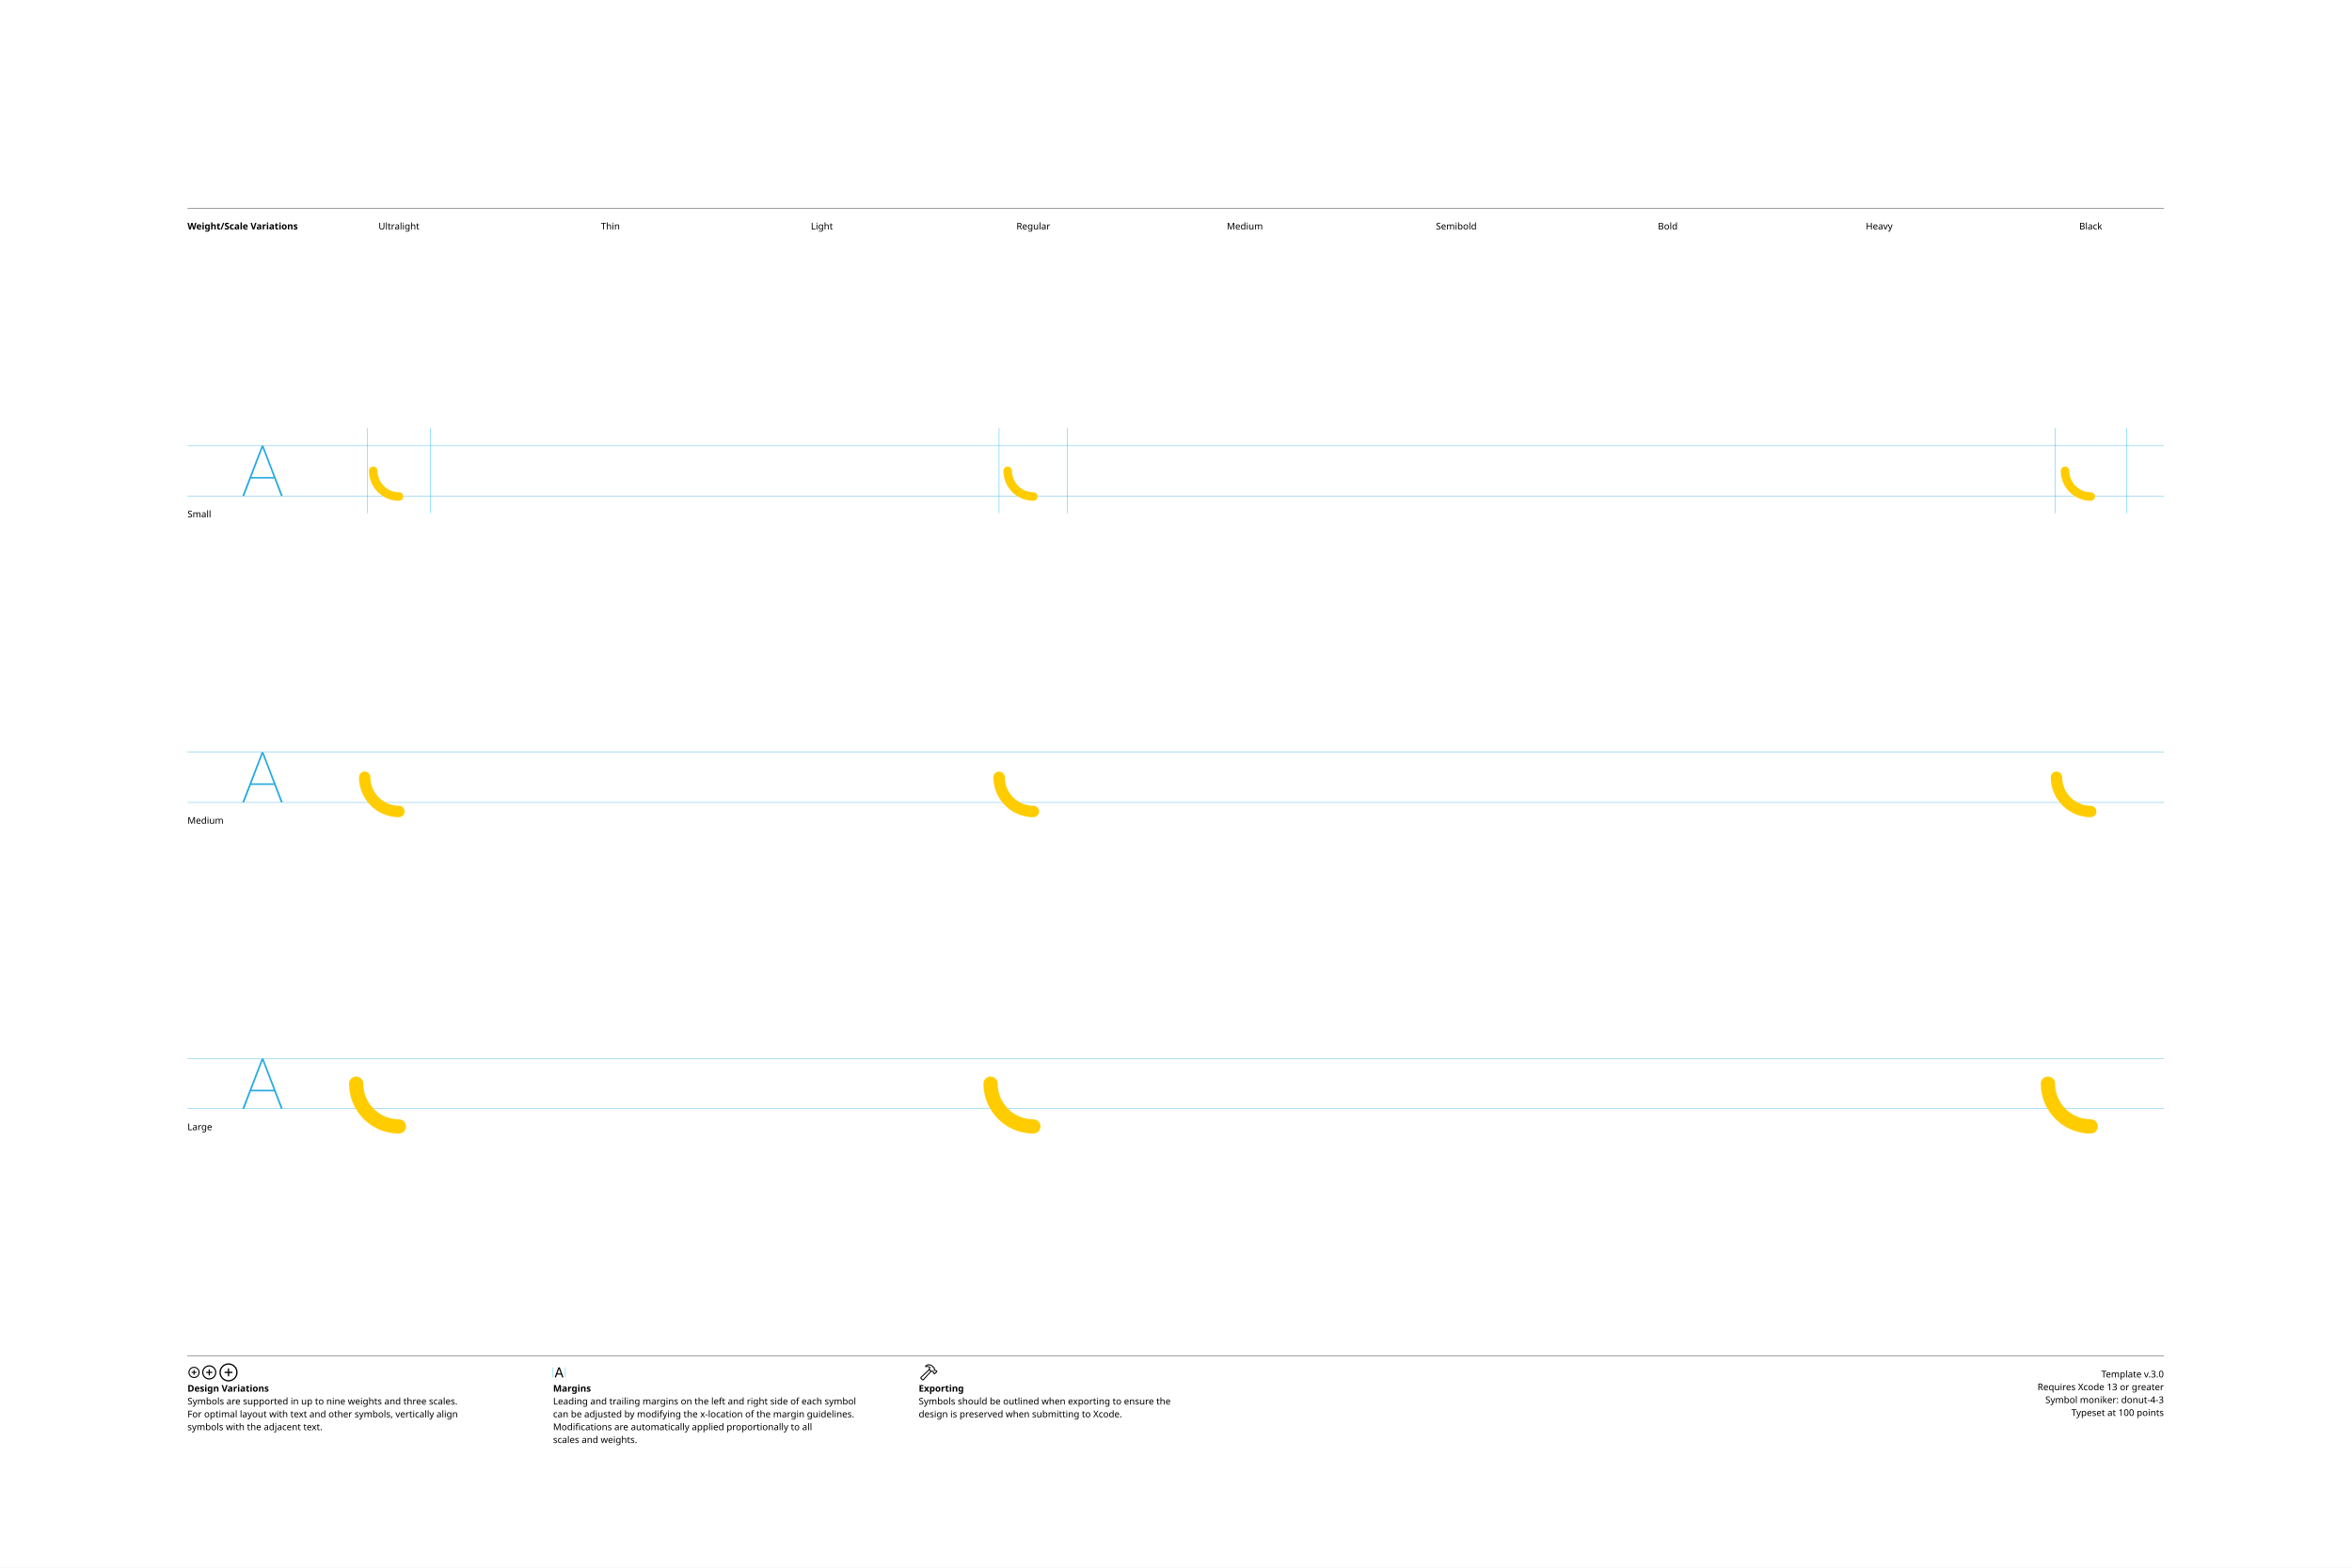
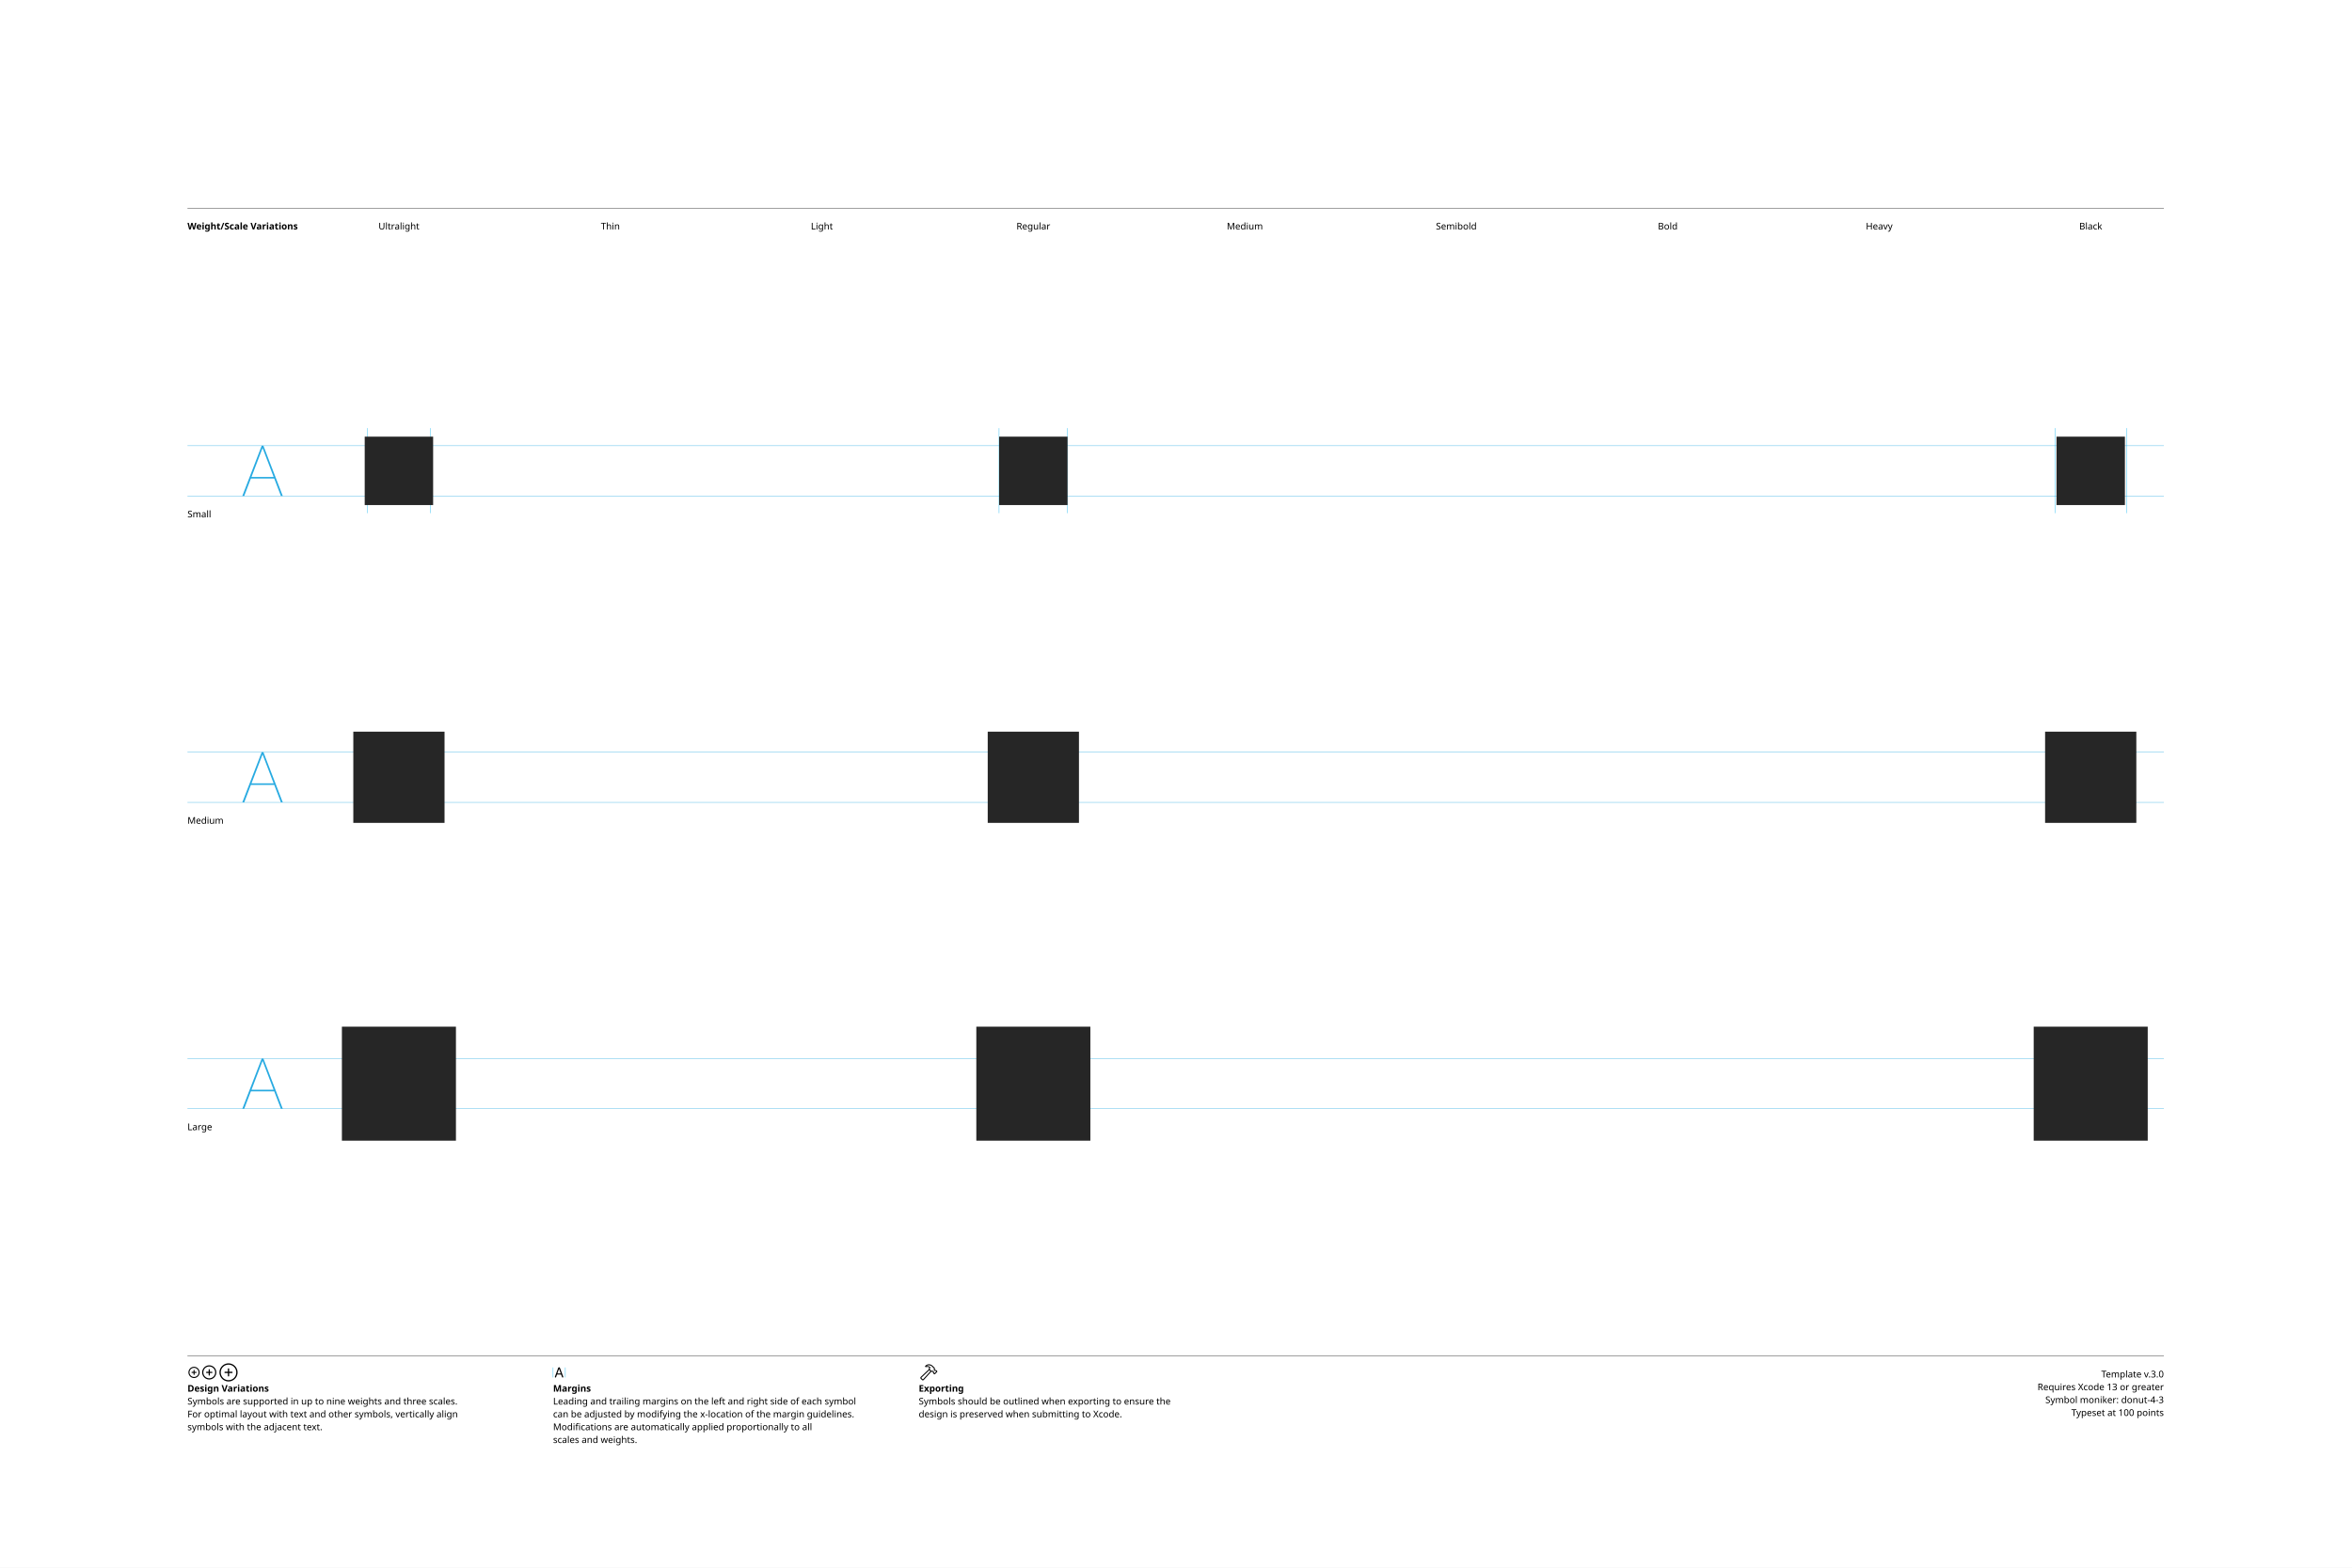
<svg xmlns="http://www.w3.org/2000/svg" version="1.1" width="3300" height="2200">
  <style>

.hierarchical-1:primary {fill:#262626;}
.SFSymbolsPreview262626 {fill:#262626;}
+ .hierarchical-2:secondary {fill:#7f7f7f;}
+ .SFSymbolsPreview7F7F7F {fill:#7f7f7f;}
.multicolor-1:systemYellowColor {fill:#ffcc00; opacity:1.0;}
.SFSymbolsPreviewFFCC00 {fill:#ffcc00; opacity:1.0;}
+ .multicolor-2:tintColor {fill:#262626; opacity:1.0;}
+ .SFSymbolsPreview262626 {fill:#262626; opacity:1.0;}
</style>
  <g id="Notes">
    <rect height="2200" id="artboard" style="fill:white;opacity:1" width="3300" x="0" y="0" />
    <line style="fill:none;stroke:black;opacity:1;stroke-width:0.5;" x1="263" x2="3036" y1="292" y2="292" />
    <text style="stroke:none;fill:black;font-family:sans-serif;font-size:13;font-weight:bold;" transform="matrix(1 0 0 1 263 322)">Weight/Scale Variations</text>
    <text style="stroke:none;fill:black;font-family:sans-serif;font-size:13;text-anchor:middle;" transform="matrix(1 0 0 1 559.711 322)">Ultralight</text>
    <text style="stroke:none;fill:black;font-family:sans-serif;font-size:13;text-anchor:middle;" transform="matrix(1 0 0 1 856.422 322)">Thin</text>
    <text style="stroke:none;fill:black;font-family:sans-serif;font-size:13;text-anchor:middle;" transform="matrix(1 0 0 1 1153.13 322)">Light</text>
    <text style="stroke:none;fill:black;font-family:sans-serif;font-size:13;text-anchor:middle;" transform="matrix(1 0 0 1 1449.84 322)">Regular</text>
    <text style="stroke:none;fill:black;font-family:sans-serif;font-size:13;text-anchor:middle;" transform="matrix(1 0 0 1 1746.56 322)">Medium</text>
    <text style="stroke:none;fill:black;font-family:sans-serif;font-size:13;text-anchor:middle;" transform="matrix(1 0 0 1 2043.27 322)">Semibold</text>
    <text style="stroke:none;fill:black;font-family:sans-serif;font-size:13;text-anchor:middle;" transform="matrix(1 0 0 1 2339.98 322)">Bold</text>
    <text style="stroke:none;fill:black;font-family:sans-serif;font-size:13;text-anchor:middle;" transform="matrix(1 0 0 1 2636.69 322)">Heavy</text>
    <text style="stroke:none;fill:black;font-family:sans-serif;font-size:13;text-anchor:middle;" transform="matrix(1 0 0 1 2933.4 322)">Black</text>
    <line style="fill:none;stroke:black;opacity:1;stroke-width:0.5;" x1="263" x2="3036" y1="1903" y2="1903" />
    <g transform="matrix(1 0 0 1 263 1933)">
      <path d="M9.248 0.83Q10.869 0.83 12.295 0.215Q13.721-0.4 14.81-1.494Q15.898-2.588 16.519-4.014Q17.139-5.439 17.139-7.051Q17.139-8.662 16.519-10.088Q15.898-11.514 14.805-12.607Q13.711-13.701 12.285-14.316Q10.859-14.932 9.238-14.932Q7.627-14.932 6.201-14.316Q4.775-13.701 3.691-12.607Q2.607-11.514 1.987-10.088Q1.367-8.662 1.367-7.051Q1.367-5.439 1.987-4.014Q2.607-2.588 3.696-1.494Q4.785-0.4 6.211 0.215Q7.637 0.83 9.248 0.83ZM9.248-0.654Q7.92-0.654 6.763-1.147Q5.605-1.641 4.731-2.52Q3.857-3.398 3.364-4.561Q2.871-5.723 2.871-7.051Q2.871-8.379 3.359-9.541Q3.848-10.703 4.722-11.582Q5.596-12.461 6.753-12.954Q7.91-13.447 9.238-13.447Q10.576-13.447 11.733-12.954Q12.891-12.461 13.77-11.582Q14.648-10.703 15.146-9.541Q15.645-8.379 15.645-7.051Q15.645-5.723 15.151-4.561Q14.658-3.398 13.784-2.52Q12.91-1.641 11.748-1.147Q10.586-0.654 9.248-0.654ZM5.654-7.051Q5.654-6.729 5.859-6.528Q6.064-6.328 6.406-6.328L8.516-6.328L8.516-4.209Q8.516-3.887 8.711-3.677Q8.906-3.467 9.238-3.467Q9.561-3.467 9.771-3.677Q9.98-3.887 9.98-4.209L9.98-6.328L12.09-6.328Q12.422-6.328 12.627-6.528Q12.832-6.729 12.832-7.051Q12.832-7.383 12.627-7.588Q12.422-7.793 12.09-7.793L9.98-7.793L9.98-9.902Q9.98-10.234 9.771-10.444Q9.561-10.654 9.238-10.654Q8.906-10.654 8.711-10.444Q8.516-10.234 8.516-9.902L8.516-7.793L6.406-7.793Q6.064-7.793 5.859-7.588Q5.654-7.383 5.654-7.051Z" />
    </g>
    <g transform="matrix(1 0 0 1 281.867 1933)">
      <path d="M11.709 2.91Q13.75 2.91 15.552 2.129Q17.354 1.348 18.73-0.029Q20.107-1.406 20.889-3.208Q21.67-5.01 21.67-7.051Q21.67-9.092 20.889-10.894Q20.107-12.695 18.73-14.072Q17.354-15.449 15.547-16.23Q13.74-17.012 11.699-17.012Q9.658-17.012 7.856-16.23Q6.055-15.449 4.683-14.072Q3.311-12.695 2.529-10.894Q1.748-9.092 1.748-7.051Q1.748-5.01 2.529-3.208Q3.311-1.406 4.688-0.029Q6.064 1.348 7.866 2.129Q9.668 2.91 11.709 2.91ZM11.709 1.25Q9.98 1.25 8.477 0.605Q6.973-0.039 5.835-1.177Q4.697-2.314 4.058-3.818Q3.418-5.322 3.418-7.051Q3.418-8.779 4.058-10.283Q4.697-11.787 5.83-12.93Q6.963-14.072 8.467-14.712Q9.971-15.352 11.699-15.352Q13.428-15.352 14.932-14.712Q16.436-14.072 17.578-12.93Q18.721-11.787 19.365-10.283Q20.01-8.779 20.01-7.051Q20.01-5.322 19.37-3.818Q18.73-2.314 17.593-1.177Q16.455-0.039 14.946 0.605Q13.438 1.25 11.709 1.25ZM7.178-7.051Q7.178-6.699 7.412-6.475Q7.646-6.25 8.018-6.25L10.889-6.25L10.889-3.369Q10.889-2.998 11.113-2.769Q11.338-2.539 11.69-2.539Q12.06-2.539 12.29-2.769Q12.52-2.998 12.52-3.369L12.52-6.25L15.4-6.25Q15.771-6.25 16.001-6.475Q16.23-6.699 16.23-7.051Q16.23-7.422 16.001-7.651Q15.771-7.881 15.4-7.881L12.52-7.881L12.52-10.752Q12.52-11.133 12.29-11.362Q12.06-11.592 11.69-11.592Q11.338-11.592 11.113-11.357Q10.889-11.123 10.889-10.752L10.889-7.881L8.018-7.881Q7.637-7.881 7.407-7.651Q7.178-7.422 7.178-7.051Z" />
    </g>
    <g transform="matrix(1 0 0 1 305.646 1933)">
      <path d="M14.971 5.664Q17.061 5.664 18.96 5.015Q20.859 4.365 22.451 3.193Q24.043 2.021 25.22 0.43Q26.396-1.162 27.046-3.066Q27.695-4.971 27.695-7.051Q27.695-9.141 27.046-11.04Q26.396-12.94 25.22-14.531Q24.043-16.123 22.451-17.3Q20.859-18.477 18.955-19.126Q17.051-19.775 14.961-19.775Q12.871-19.775 10.972-19.126Q9.072-18.477 7.485-17.3Q5.898-16.123 4.722-14.531Q3.545-12.94 2.9-11.04Q2.256-9.141 2.256-7.051Q2.256-4.971 2.905-3.066Q3.555-1.162 4.727 0.43Q5.898 2.021 7.49 3.193Q9.082 4.365 10.981 5.015Q12.881 5.664 14.971 5.664ZM14.971 3.848Q13.164 3.848 11.528 3.296Q9.893 2.744 8.535 1.748Q7.178 0.752 6.177-0.61Q5.176-1.973 4.629-3.608Q4.082-5.244 4.082-7.051Q4.082-8.867 4.629-10.503Q5.176-12.139 6.172-13.501Q7.168-14.863 8.525-15.859Q9.883-16.855 11.519-17.402Q13.154-17.949 14.961-17.949Q16.777-17.949 18.413-17.402Q20.049-16.855 21.411-15.859Q22.773-14.863 23.77-13.501Q24.766-12.139 25.317-10.503Q25.869-8.867 25.869-7.051Q25.879-5.244 25.332-3.608Q24.785-1.973 23.784-0.61Q22.783 0.752 21.421 1.748Q20.059 2.744 18.423 3.296Q16.787 3.848 14.971 3.848ZM9.199-7.051Q9.199-6.67 9.458-6.421Q9.717-6.172 10.117-6.172L14.062-6.172L14.062-2.217Q14.062-1.816 14.312-1.558Q14.56-1.299 14.951-1.299Q15.352-1.299 15.61-1.553Q15.869-1.807 15.869-2.217L15.869-6.172L19.824-6.172Q20.225-6.172 20.479-6.421Q20.732-6.67 20.732-7.051Q20.732-7.461 20.479-7.715Q20.225-7.969 19.824-7.969L15.869-7.969L15.869-11.914Q15.869-12.324 15.61-12.583Q15.352-12.842 14.951-12.842Q14.56-12.842 14.312-12.583Q14.062-12.324 14.062-11.914L14.062-7.969L10.117-7.969Q9.707-7.969 9.453-7.715Q9.199-7.461 9.199-7.051Z" />
    </g>
    <text style="stroke:none;fill:black;font-family:sans-serif;font-size:13;font-weight:bold;" transform="matrix(1 0 0 1 263 1953)">Design Variations</text>
    <text style="stroke:none;fill:black;font-family:sans-serif;font-size:13;" transform="matrix(1 0 0 1 263 1971)">Symbols are supported in up to nine weights and three scales.</text>
    <text style="stroke:none;fill:black;font-family:sans-serif;font-size:13;" transform="matrix(1 0 0 1 263 1989)">For optimal layout with text and other symbols, vertically align</text>
    <text style="stroke:none;fill:black;font-family:sans-serif;font-size:13;" transform="matrix(1 0 0 1 263 2007)">symbols with the adjacent text.</text>
    <line style="fill:none;stroke:#00AEEF;stroke-width:0.5;opacity:1.0;" x1="776" x2="776" y1="1919" y2="1933" />
    <g transform="matrix(1 0 0 1 776 1933)">
      <path d="M3.311 0.156Q3.701 0.156 3.916-0.01Q4.131-0.176 4.268-0.586L5.527-4.033L11.289-4.033L12.549-0.586Q12.685-0.176 12.9-0.01Q13.115 0.156 13.496 0.156Q13.887 0.156 14.116-0.059Q14.346-0.273 14.346-0.645Q14.346-0.869 14.238-1.172L9.658-13.369Q9.482-13.818 9.18-14.043Q8.877-14.268 8.408-14.268Q7.5-14.268 7.178-13.379L2.598-1.162Q2.49-0.859 2.49-0.635Q2.49-0.264 2.71-0.054Q2.93 0.156 3.311 0.156ZM6.006-5.518L8.379-12.09L8.428-12.09L10.801-5.518Z" />
    </g>
    <line style="fill:none;stroke:#00AEEF;stroke-width:0.5;opacity:1.0;" x1="793.197" x2="793.197" y1="1919" y2="1933" />
    <text style="stroke:none;fill:black;font-family:sans-serif;font-size:13;font-weight:bold;" transform="matrix(1 0 0 1 776 1953)">Margins</text>
    <text style="stroke:none;fill:black;font-family:sans-serif;font-size:13;" transform="matrix(1 0 0 1 776 1971)">Leading and trailing margins on the left and right side of each symbol</text>
    <text style="stroke:none;fill:black;font-family:sans-serif;font-size:13;" transform="matrix(1 0 0 1 776 1989)">can be adjusted by modifying the x-location of the margin guidelines.</text>
    <text style="stroke:none;fill:black;font-family:sans-serif;font-size:13;" transform="matrix(1 0 0 1 776 2007)">Modifications are automatically applied proportionally to all</text>
    <text style="stroke:none;fill:black;font-family:sans-serif;font-size:13;" transform="matrix(1 0 0 1 776 2025)">scales and weights.</text>
    <g transform="matrix(1 0 0 1 1289 1933)">
      <path d="M2.842 1.865L4.541 3.574Q5.186 4.229 5.903 4.18Q6.621 4.131 7.314 3.359L18.008-8.428L17.041-9.404L6.426 2.275Q6.162 2.578 5.894 2.617Q5.625 2.656 5.273 2.305L4.102 1.143Q3.75 0.791 3.794 0.522Q3.838 0.254 4.141-0.02L15.615-10.82L14.639-11.787L3.047-0.898Q2.305-0.215 2.251 0.498Q2.197 1.211 2.842 1.865ZM9.258-16.328Q8.945-16.025 8.906-15.635Q8.867-15.244 9.043-14.951Q9.219-14.678 9.556-14.541Q9.893-14.404 10.381-14.521Q11.475-14.775 12.598-14.731Q13.721-14.688 14.795-13.984L14.209-12.529Q13.955-11.904 14.067-11.44Q14.18-10.977 14.58-10.566L16.875-8.252Q17.236-7.881 17.578-7.822Q17.92-7.764 18.34-7.842L19.404-8.037L20.068-7.363L20.029-6.807Q20-6.436 20.122-6.123Q20.244-5.811 20.605-5.449L21.367-4.707Q21.729-4.346 22.153-4.331Q22.578-4.316 22.93-4.668L25.84-7.588Q26.191-7.939 26.182-8.354Q26.172-8.77 25.811-9.131L25.039-9.893Q24.688-10.254 24.38-10.386Q24.072-10.518 23.711-10.488L23.135-10.44L22.49-11.074L22.734-12.197Q22.832-12.617 22.695-12.983Q22.559-13.35 22.119-13.789L19.922-15.977Q18.672-17.217 17.261-17.837Q15.85-18.457 14.419-18.481Q12.988-18.506 11.665-17.959Q10.342-17.412 9.258-16.328ZM10.752-15.957Q11.66-16.621 12.7-16.904Q13.74-17.188 14.805-17.085Q15.869-16.982 16.87-16.514Q17.871-16.045 18.701-15.205L21.133-12.793Q21.309-12.617 21.352-12.451Q21.396-12.285 21.338-12.031L21.016-10.547L22.52-9.062L23.506-9.121Q23.691-9.131 23.789-9.097Q23.887-9.062 24.033-8.916L24.609-8.34L22.168-5.898L21.592-6.475Q21.445-6.621 21.406-6.719Q21.367-6.816 21.377-7.012L21.445-7.988L19.951-9.473L18.428-9.219Q18.184-9.17 18.042-9.204Q17.9-9.238 17.715-9.414L15.713-11.416Q15.518-11.592 15.493-11.753Q15.469-11.914 15.586-12.188L16.465-14.277Q15.293-15.371 13.828-15.791Q12.363-16.211 10.84-15.762Q10.723-15.732 10.688-15.806Q10.654-15.879 10.752-15.957Z" />
    </g>
    <text style="stroke:none;fill:black;font-family:sans-serif;font-size:13;font-weight:bold;" transform="matrix(1 0 0 1 1289 1953)">Exporting</text>
    <text style="stroke:none;fill:black;font-family:sans-serif;font-size:13;" transform="matrix(1 0 0 1 1289 1971)">Symbols should be outlined when exporting to ensure the</text>
    <text style="stroke:none;fill:black;font-family:sans-serif;font-size:13;" transform="matrix(1 0 0 1 1289 1989)">design is preserved when submitting to Xcode.</text>
    <text id="template-version" style="stroke:none;fill:black;font-family:sans-serif;font-size:13;text-anchor:end;" transform="matrix(1 0 0 1 3036 1933)">Template v.3.0</text>
    <text style="stroke:none;fill:black;font-family:sans-serif;font-size:13;text-anchor:end;" transform="matrix(1 0 0 1 3036 1951)">Requires Xcode 13 or greater</text>
    <text id="descriptive-name" style="stroke:none;fill:black;font-family:sans-serif;font-size:13;text-anchor:end;" transform="matrix(1 0 0 1 3036 1969)">Symbol moniker: donut-4-3</text>
    <text style="stroke:none;fill:black;font-family:sans-serif;font-size:13;text-anchor:end;" transform="matrix(1 0 0 1 3036 1987)">Typeset at 100 points</text>
    <text style="stroke:none;fill:black;font-family:sans-serif;font-size:13;" transform="matrix(1 0 0 1 263 726)">Small</text>
    <text style="stroke:none;fill:black;font-family:sans-serif;font-size:13;" transform="matrix(1 0 0 1 263 1156)">Medium</text>
    <text style="stroke:none;fill:black;font-family:sans-serif;font-size:13;" transform="matrix(1 0 0 1 263 1586)">Large</text>
  </g>
  <g id="Guides">
    <g id="H-reference" style="fill:#27AAE1;stroke:none;" transform="matrix(1 0 0 1 339 696)">
      <path d="M0.977 0L3.662 0L29.346-67.139L30.029-67.139L30.029-70.459L28.125-70.459ZM11.67-24.463L46.973-24.463L46.24-26.709L12.451-26.709ZM55.127 0L57.764 0L30.615-70.459L29.443-70.459L29.443-67.139Z" />
    </g>
    <line id="Baseline-S" style="fill:none;stroke:#27AAE1;opacity:1;stroke-width:0.5;" x1="263" x2="3036" y1="696" y2="696" />
    <line id="Capline-S" style="fill:none;stroke:#27AAE1;opacity:1;stroke-width:0.5;" x1="263" x2="3036" y1="625.541" y2="625.541" />
    <g id="H-reference" style="fill:#27AAE1;stroke:none;" transform="matrix(1 0 0 1 339 1126)">
      <path d="M0.977 0L3.662 0L29.346-67.139L30.029-67.139L30.029-70.459L28.125-70.459ZM11.67-24.463L46.973-24.463L46.24-26.709L12.451-26.709ZM55.127 0L57.764 0L30.615-70.459L29.443-70.459L29.443-67.139Z" />
    </g>
    <line id="Baseline-M" style="fill:none;stroke:#27AAE1;opacity:1;stroke-width:0.5;" x1="263" x2="3036" y1="1126" y2="1126" />
    <line id="Capline-M" style="fill:none;stroke:#27AAE1;opacity:1;stroke-width:0.5;" x1="263" x2="3036" y1="1055.54" y2="1055.54" />
    <g id="H-reference" style="fill:#27AAE1;stroke:none;" transform="matrix(1 0 0 1 339 1556)">
      <path d="M0.977 0L3.662 0L29.346-67.139L30.029-67.139L30.029-70.459L28.125-70.459ZM11.67-24.463L46.973-24.463L46.24-26.709L12.451-26.709ZM55.127 0L57.764 0L30.615-70.459L29.443-70.459L29.443-67.139Z" />
    </g>
    <line id="Baseline-L" style="fill:none;stroke:#27AAE1;opacity:1;stroke-width:0.5;" x1="263" x2="3036" y1="1556" y2="1556" />
    <line id="Capline-L" style="fill:none;stroke:#27AAE1;opacity:1;stroke-width:0.5;" x1="263" x2="3036" y1="1485.54" y2="1485.54" />
    <line id="left-margin-Ultralight-S" style="fill:none;stroke:#00AEEF;stroke-width:0.5;opacity:1.0;" x1="515.351" x2="515.351" y1="600.784" y2="720.121" />
    <line id="right-margin-Ultralight-S" style="fill:none;stroke:#00AEEF;stroke-width:0.5;opacity:1.0;" x1="604.071" x2="604.071" y1="600.784" y2="720.121" />
    <line id="left-margin-Regular-S" style="fill:none;stroke:#00AEEF;stroke-width:0.5;opacity:1.0;" x1="1401.75" x2="1401.75" y1="600.784" y2="720.121" />
    <line id="right-margin-Regular-S" style="fill:none;stroke:#00AEEF;stroke-width:0.5;opacity:1.0;" x1="1497.94" x2="1497.94" y1="600.784" y2="720.121" />
    <line id="left-margin-Black-S" style="fill:none;stroke:#00AEEF;stroke-width:0.5;opacity:1.0;" x1="2883.2" x2="2883.2" y1="600.784" y2="720.121" />
    <line id="right-margin-Black-S" style="fill:none;stroke:#00AEEF;stroke-width:0.5;opacity:1.0;" x1="2983.6" x2="2983.6" y1="600.784" y2="720.121" />
  </g>
  <g id="Symbols">
    <g id="Black-L" transform="matrix(1,0,0,1,2853.4,1440.77)">
      <path d="M20 70C25.523 70 30 74.477 30 80 30 86.566 31.293 93.068 33.806 99.134 36.319 105.2 40.002 110.712 44.645 115.355 49.288 119.998 54.799 123.681 60.866 126.194 66.932 128.707 73.434 130 80 130 85.523 130 90 134.477 90 140 90 145.523 85.523 150 80 150 70.808 150 61.705 148.189 53.212 144.672 44.719 141.154 37.003 135.998 30.503 129.497 24.002 122.997 18.846 115.281 15.328 106.788 11.811 98.295 10 89.192 10 80 10 74.477 14.477 70 20 70Z" class="hierarchical-1:primary multicolor-1:systemYellowColor SFSymbolsPreviewFFCC00" />
+       <path d="M0 0H160V160H0V0z" class="hierarchical-2:secondary multicolor-2:tintColor SFSymbolsPreview262626" />
    </g>
    <g id="Regular-L" transform="matrix(1,0,0,1,1369.845,1440.77)">
      <path d="M20 70C25.523 70 30 74.477 30 80 30 86.566 31.293 93.068 33.806 99.134 36.319 105.2 40.002 110.712 44.645 115.355 49.288 119.998 54.799 123.681 60.866 126.194 66.932 128.707 73.434 130 80 130 85.523 130 90 134.477 90 140 90 145.523 85.523 150 80 150 70.808 150 61.705 148.189 53.212 144.672 44.719 141.154 37.003 135.998 30.503 129.497 24.002 122.997 18.846 115.281 15.328 106.788 11.811 98.295 10 89.192 10 80 10 74.477 14.477 70 20 70Z" class="hierarchical-1:primary multicolor-1:systemYellowColor SFSymbolsPreviewFFCC00" />
+       <path d="M0 0H160V160H0V0z" class="hierarchical-2:secondary multicolor-2:tintColor SFSymbolsPreview262626" />
    </g>
    <g id="Ultralight-L" transform="matrix(1,0,0,1,479.711,1440.77)">
      <path d="M20 70C25.523 70 30 74.477 30 80 30 86.566 31.293 93.068 33.806 99.134 36.319 105.2 40.002 110.712 44.645 115.355 49.288 119.998 54.799 123.681 60.866 126.194 66.932 128.707 73.434 130 80 130 85.523 130 90 134.477 90 140 90 145.523 85.523 150 80 150 70.808 150 61.705 148.189 53.212 144.672 44.719 141.154 37.003 135.998 30.503 129.497 24.002 122.997 18.846 115.281 15.328 106.788 11.811 98.295 10 89.192 10 80 10 74.477 14.477 70 20 70Z" class="hierarchical-1:primary multicolor-1:systemYellowColor SFSymbolsPreviewFFCC00" />
+       <path d="M0 0H160V160H0V0z" class="hierarchical-2:secondary multicolor-2:tintColor SFSymbolsPreview262626" />
    </g>
    <g id="Black-M" transform="matrix(1,0,0,1,2869.4,1026.77)">
      <path d="M16 56C20.418 56 24 59.582 24 64 24 69.253 25.035 74.454 27.045 79.307 29.055 84.16 32.001 88.57 35.716 92.284 39.43 95.998 43.84 98.945 48.693 100.955 53.546 102.966 58.747 104 64 104 68.418 104 72 107.582 72 112 72 116.418 68.418 120 64 120 56.646 120 49.364 118.551 42.57 115.738 35.776 112.923 29.602 108.798 24.402 103.598 19.202 98.398 15.077 92.225 12.263 85.43 9.448 78.636 8 71.354 8 64 8 59.582 11.582 56 16 56Z" class="hierarchical-1:primary multicolor-1:systemYellowColor SFSymbolsPreviewFFCC00" />
+       <path d="M0 0H128V128H0V0z" class="hierarchical-2:secondary multicolor-2:tintColor SFSymbolsPreview262626" />
    </g>
    <g id="Regular-M" transform="matrix(1,0,0,1,1385.845,1026.77)">
      <path d="M16 56C20.418 56 24 59.582 24 64 24 69.253 25.035 74.454 27.045 79.307 29.055 84.16 32.001 88.57 35.716 92.284 39.43 95.998 43.84 98.945 48.693 100.955 53.546 102.966 58.747 104 64 104 68.418 104 72 107.582 72 112 72 116.418 68.418 120 64 120 56.646 120 49.364 118.551 42.57 115.738 35.776 112.923 29.602 108.798 24.402 103.598 19.202 98.398 15.077 92.225 12.263 85.43 9.448 78.636 8 71.354 8 64 8 59.582 11.582 56 16 56Z" class="hierarchical-1:primary multicolor-1:systemYellowColor SFSymbolsPreviewFFCC00" />
+       <path d="M0 0H128V128H0V0z" class="hierarchical-2:secondary multicolor-2:tintColor SFSymbolsPreview262626" />
    </g>
    <g id="Ultralight-M" transform="matrix(1,0,0,1,495.711,1026.77)">
      <path d="M16 56C20.418 56 24 59.582 24 64 24 69.253 25.035 74.454 27.045 79.307 29.055 84.16 32.001 88.57 35.716 92.284 39.43 95.998 43.84 98.945 48.693 100.955 53.546 102.966 58.747 104 64 104 68.418 104 72 107.582 72 112 72 116.418 68.418 120 64 120 56.646 120 49.364 118.551 42.57 115.738 35.776 112.923 29.602 108.798 24.402 103.598 19.202 98.398 15.077 92.225 12.263 85.43 9.448 78.636 8 71.354 8 64 8 59.582 11.582 56 16 56Z" class="hierarchical-1:primary multicolor-1:systemYellowColor SFSymbolsPreviewFFCC00" />
+       <path d="M0 0H128V128H0V0z" class="hierarchical-2:secondary multicolor-2:tintColor SFSymbolsPreview262626" />
    </g>
    <g id="Black-S" transform="matrix(1,0,0,1,2885.4,612.7705)">
      <path d="M12 42C15.314 42 18 44.686 18 48 18 51.94 18.776 55.841 20.284 59.481 21.791 63.12 24.001 66.427 26.787 69.213 29.573 71.999 32.88 74.209 36.519 75.716 40.159 77.224 44.06 78 48 78 51.314 78 54 80.686 54 84 54 87.314 51.314 90 48 90 42.484 90 37.023 88.913 31.927 86.803 26.832 84.692 22.202 81.599 18.302 77.698 14.401 73.798 11.308 69.169 9.197 64.073 7.086 58.977 6 53.516 6 48 6 44.686 8.686 42 12 42Z" class="hierarchical-1:primary multicolor-1:systemYellowColor SFSymbolsPreviewFFCC00" />
+       <path d="M0 0H96V96H0V0z" class="hierarchical-2:secondary multicolor-2:tintColor SFSymbolsPreview262626" />
    </g>
    <g id="Regular-S" transform="matrix(1,0,0,1,1401.845,612.7705)">
      <path d="M12 42C15.314 42 18 44.686 18 48 18 51.94 18.776 55.841 20.284 59.481 21.791 63.12 24.001 66.427 26.787 69.213 29.573 71.999 32.88 74.209 36.519 75.716 40.159 77.224 44.06 78 48 78 51.314 78 54 80.686 54 84 54 87.314 51.314 90 48 90 42.484 90 37.023 88.913 31.927 86.803 26.832 84.692 22.202 81.599 18.302 77.698 14.401 73.798 11.308 69.169 9.197 64.073 7.086 58.977 6 53.516 6 48 6 44.686 8.686 42 12 42Z" class="hierarchical-1:primary multicolor-1:systemYellowColor SFSymbolsPreviewFFCC00" />
+       <path d="M0 0H96V96H0V0z" class="hierarchical-2:secondary multicolor-2:tintColor SFSymbolsPreview262626" />
    </g>
    <g id="Ultralight-S" transform="matrix(1,0,0,1,511.711,612.7705)">
      <path d="M12 42C15.314 42 18 44.686 18 48 18 51.94 18.776 55.841 20.284 59.481 21.791 63.12 24.001 66.427 26.787 69.213 29.573 71.999 32.88 74.209 36.519 75.716 40.159 77.224 44.06 78 48 78 51.314 78 54 80.686 54 84 54 87.314 51.314 90 48 90 42.484 90 37.023 88.913 31.927 86.803 26.832 84.692 22.202 81.599 18.302 77.698 14.401 73.798 11.308 69.169 9.197 64.073 7.086 58.977 6 53.516 6 48 6 44.686 8.686 42 12 42Z" class="hierarchical-1:primary multicolor-1:systemYellowColor SFSymbolsPreviewFFCC00" />
+       <path d="M0 0H96V96H0V0z" class="hierarchical-2:secondary multicolor-2:tintColor SFSymbolsPreview262626" />
    </g>
  </g>
</svg>
